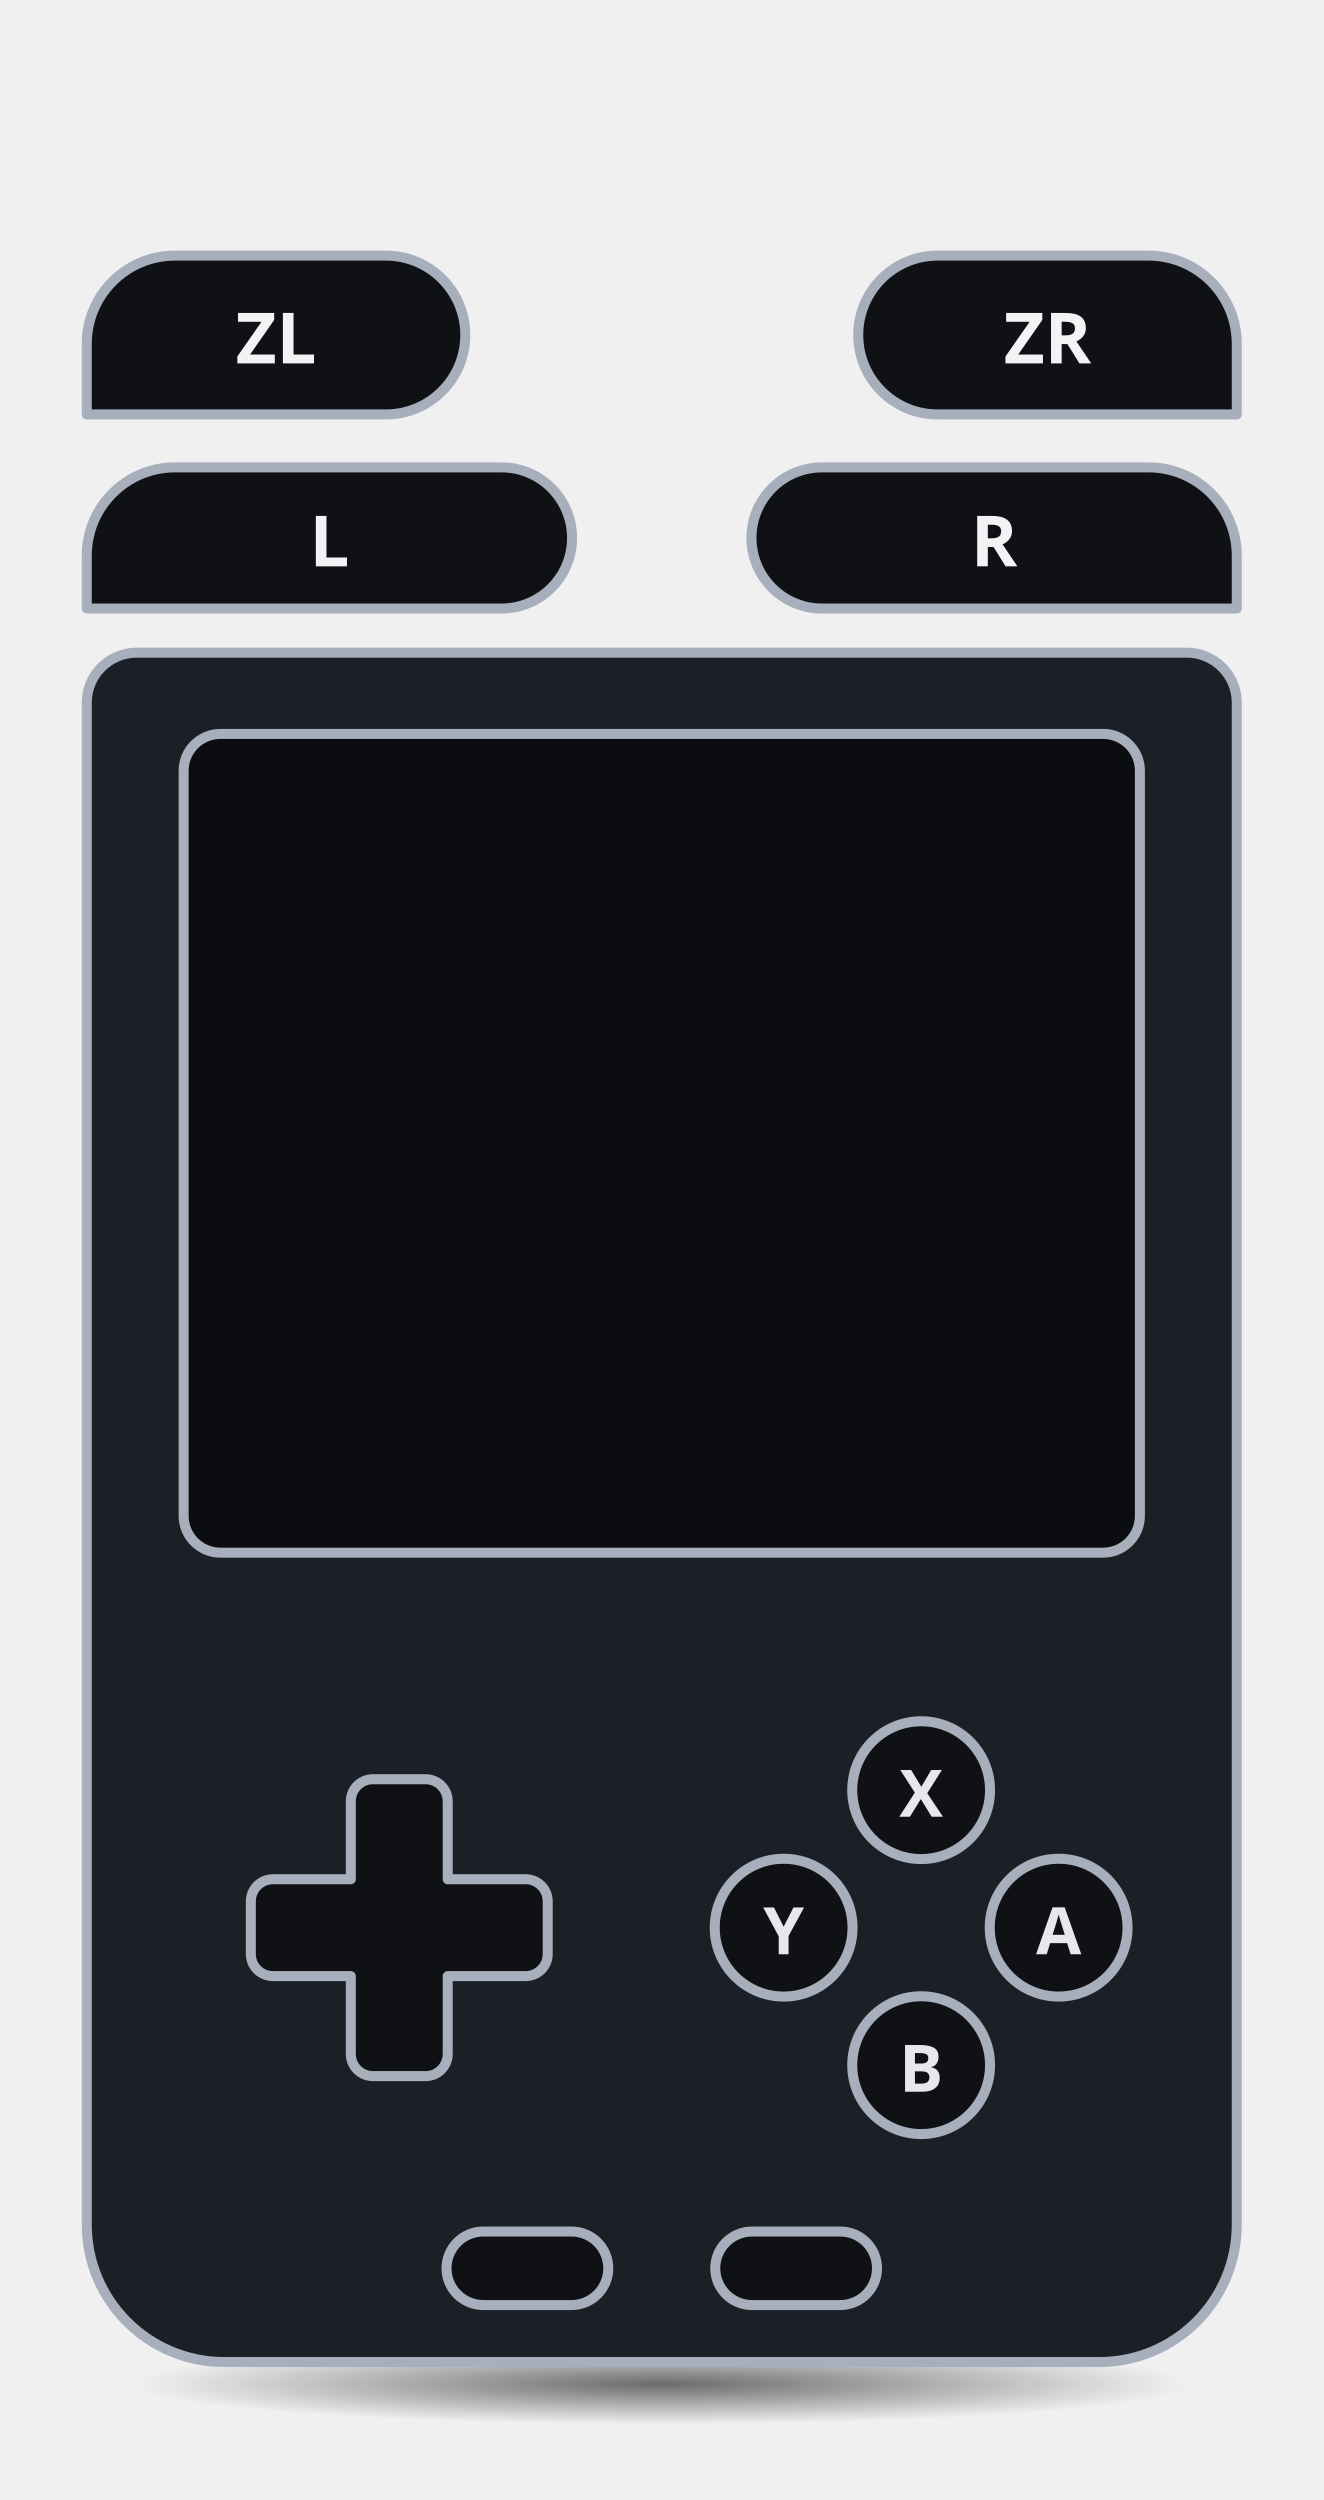
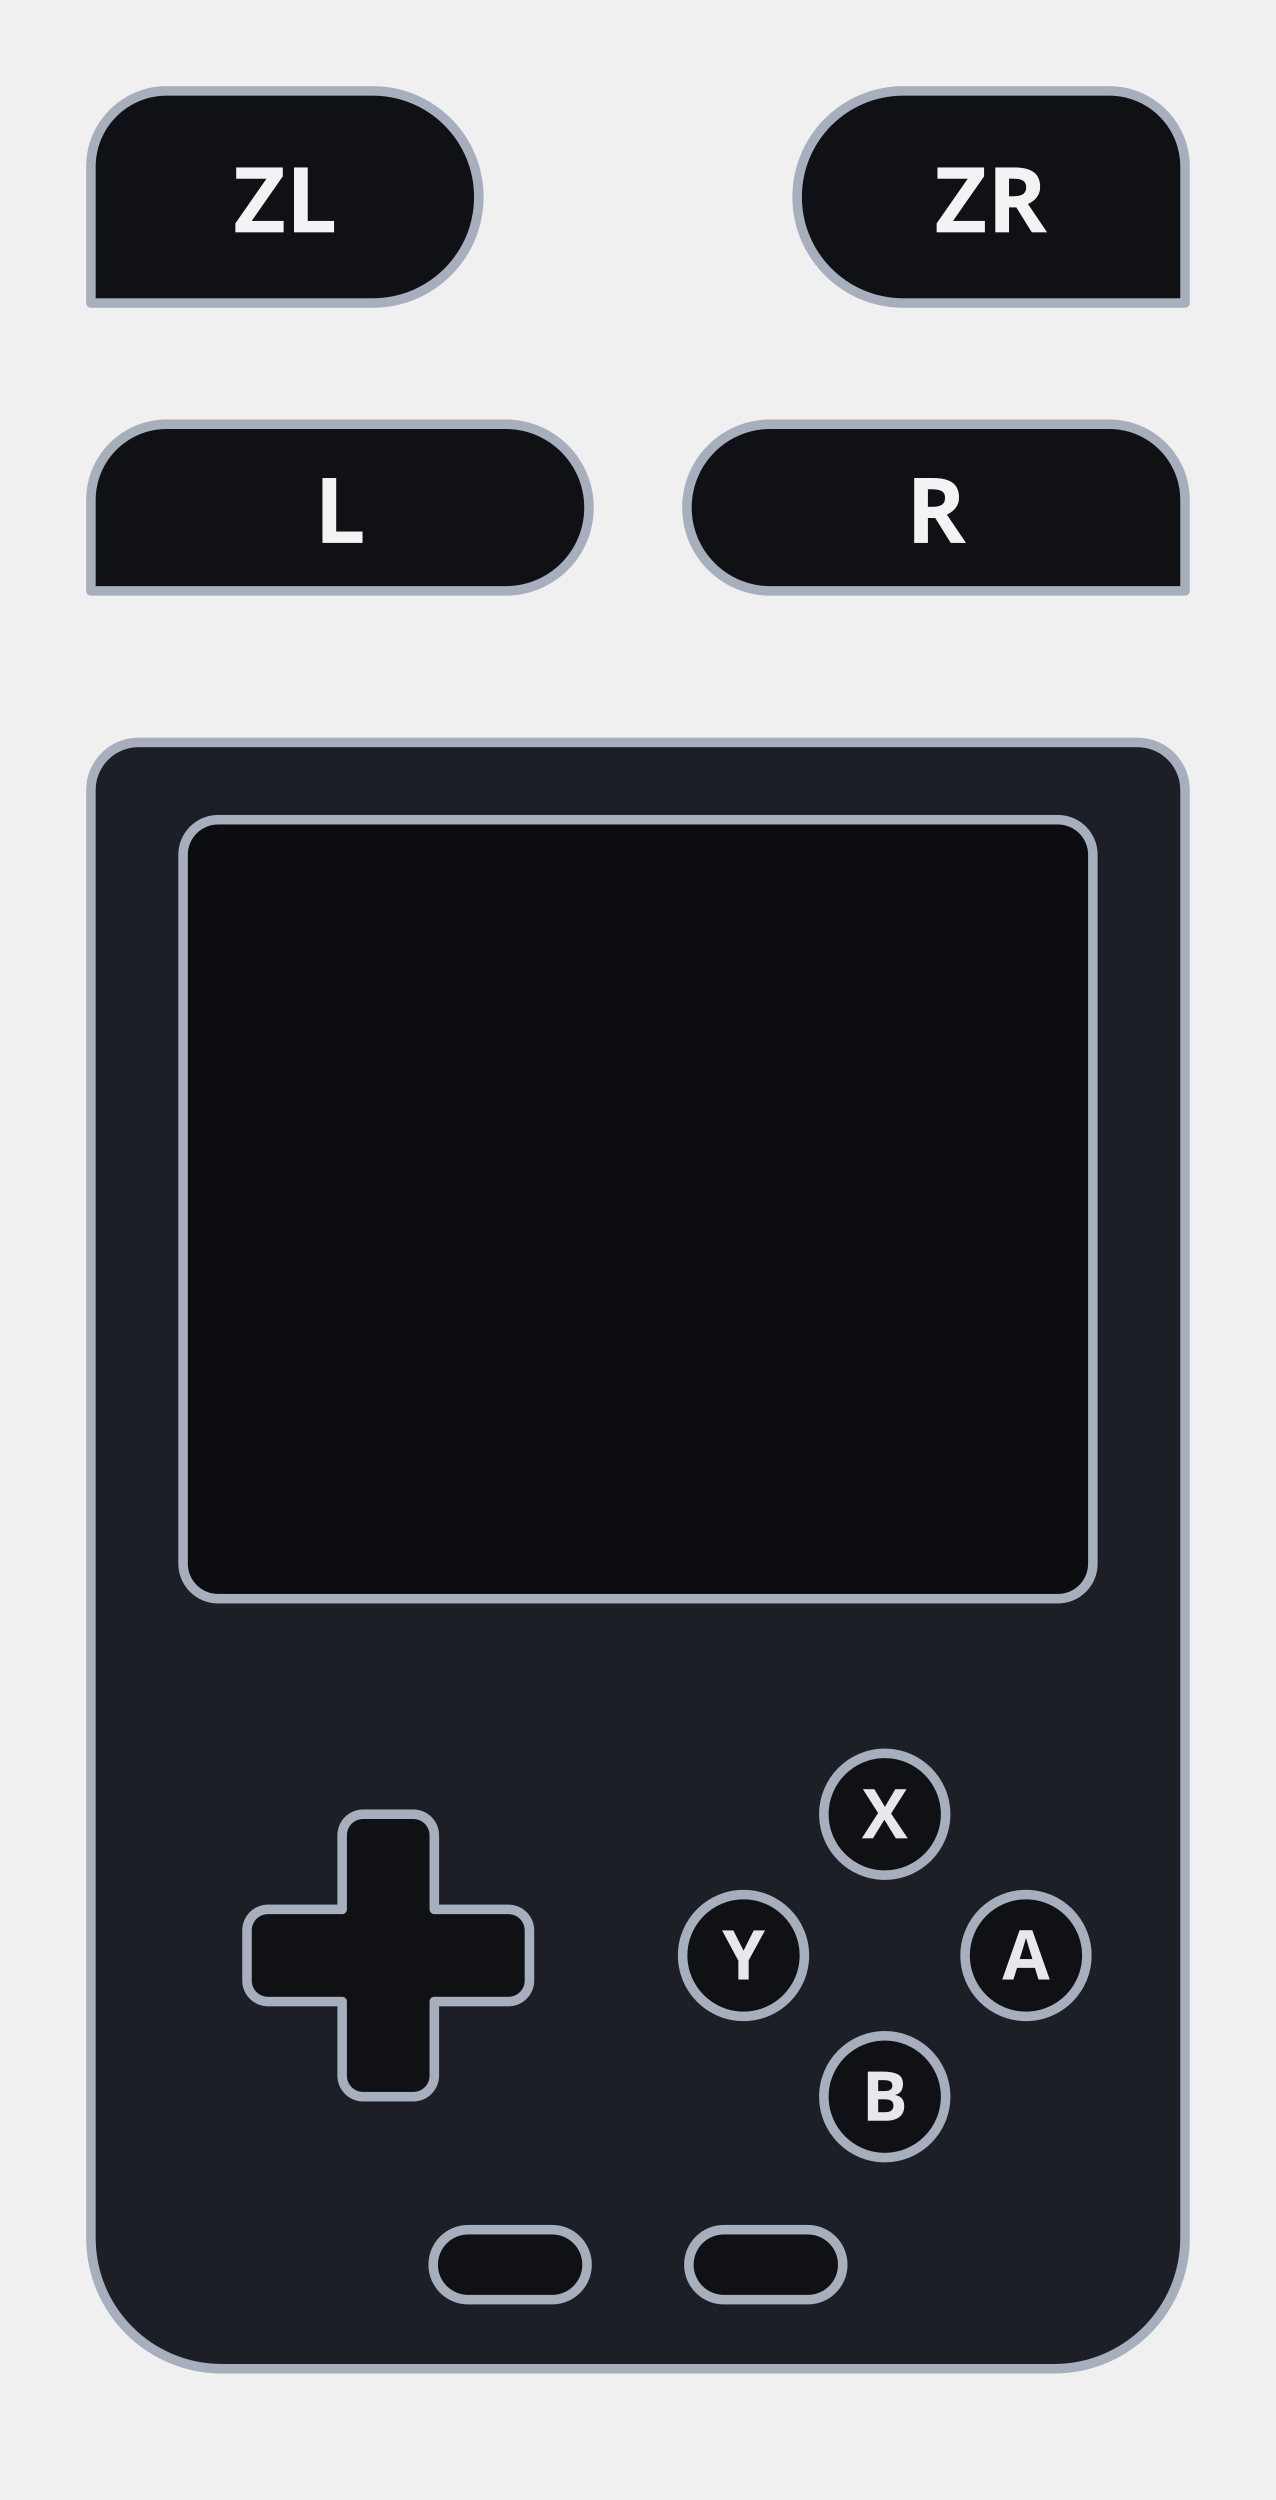
- <svg xmlns="http://www.w3.org/2000/svg" width="330" height="623.333" viewBox="0 -160 360 680" style="overflow:visible;display:block">
+ <svg xmlns="http://www.w3.org/2000/svg" width="334.382" height="655.167" viewBox="-2.39 -194.727 364.78 714.727" style="overflow:visible;display:block">
  <defs>
    <linearGradient id="pb" x1="0" y1="0" x2="0" y2="1">
      <stop offset="0" stop-color="#1C1F26" />
      <stop offset="1" stop-color="#1C1F26" />
    </linearGradient>
    <linearGradient id="rim" x1="0" y1="0" x2="0" y2="1">
-       <stop offset="0" stop-color="#fff" stop-opacity=".28" />
+       <stop offset="0" stop-color="#fff" stop-opacity=".16" />
      <stop offset=".35" stop-color="#fff" stop-opacity="0" />
    </linearGradient>
    <radialGradient id="floor">
      <stop offset="0" stop-color="#000" stop-opacity=".55" />
      <stop offset="1" stop-color="#000" stop-opacity="0" />
    </radialGradient>
  </defs>
-   <ellipse cx="180" cy="488.475" rx="143.98" ry="10.955" fill="url(#floor)" />
  <defs />
  <defs />
-   <path d="M37.2,17.525 H322.8 A13.6,13.6 0 0 1 336.4,31.125 V445.075 A37.4,37.4 0 0 1 299,482.475 H61 A37.4,37.4 0 0 1 23.6,445.075 V31.125 A13.6,13.6 0 0 1 37.2,17.525 Z" fill="url(#pb)" stroke="#A7AEBC" stroke-width="2.5" vector-effect="non-scaling-stroke" />
+   <path d="M37.2,17.525 H322.8 A13.6,13.6 0 0 1 336.4,31.125 V445.075 A37.4,37.4 0 0 1 299,482.475 H61 A37.4,37.4 0 0 1 23.6,445.075 V31.125 A13.6,13.6 0 0 1 37.2,17.525 Z" fill="#1C1F26" stroke="#A7AEBC" stroke-width="2.5" vector-effect="non-scaling-stroke" />
  <rect x="49.95" y="39.625" width="260.1" height="222.7" rx="10" fill="#0C0D11" stroke="#A7AEBC" stroke-width="2.5" vector-effect="non-scaling-stroke" />
  <clipPath id="dp232">
    <path d="M95.425,329.95 A6,6 0 0 1 101.425,323.95 H115.775 A6,6 0 0 1 121.775,329.95 V351.15 H142.975 A6,6 0 0 1 148.975,357.15 V371.5 A6,6 0 0 1 142.975,377.5 H121.775 V398.7 A6,6 0 0 1 115.775,404.7 H101.425 A6,6 0 0 1 95.425,398.7 V377.5 H74.225 A6,6 0 0 1 68.225,371.5 V357.15 A6,6 0 0 1 74.225,351.15 H95.425 Z" />
  </clipPath>
  <path d="M95.425,329.95 A6,6 0 0 1 101.425,323.95 H115.775 A6,6 0 0 1 121.775,329.95 V351.15 H142.975 A6,6 0 0 1 148.975,357.15 V371.5 A6,6 0 0 1 142.975,377.5 H121.775 V398.7 A6,6 0 0 1 115.775,404.7 H101.425 A6,6 0 0 1 95.425,398.7 V377.5 H74.225 A6,6 0 0 1 68.225,371.5 V357.15 A6,6 0 0 1 74.225,351.15 H95.425 Z" fill="#0F1115" stroke="#A7AEBC" stroke-width="2.5" vector-effect="non-scaling-stroke" stroke-linejoin="round" class="hDup24" display="none" />
  <rect x="95.425" y="323.95" width="26.35" height="27.2" fill="#72D6E8" clip-path="url(#dp232)" class="hDup25" display="none" />
  <path d="M95.425,329.95 A6,6 0 0 1 101.425,323.95 H115.775 A6,6 0 0 1 121.775,329.95 V351.15 H142.975 A6,6 0 0 1 148.975,357.15 V371.5 A6,6 0 0 1 142.975,377.5 H121.775 V398.7 A6,6 0 0 1 115.775,404.7 H101.425 A6,6 0 0 1 95.425,398.7 V377.5 H74.225 A6,6 0 0 1 68.225,371.5 V357.15 A6,6 0 0 1 74.225,351.15 H95.425 Z" fill="#0F1115" stroke="#A7AEBC" stroke-width="2.5" vector-effect="non-scaling-stroke" stroke-linejoin="round" class="hDdown27" display="none" />
  <rect x="95.425" y="377.5" width="26.35" height="27.2" fill="#72D6E8" clip-path="url(#dp232)" class="hDdown28" display="none" />
  <path d="M95.425,329.95 A6,6 0 0 1 101.425,323.95 H115.775 A6,6 0 0 1 121.775,329.95 V351.15 H142.975 A6,6 0 0 1 148.975,357.15 V371.5 A6,6 0 0 1 142.975,377.5 H121.775 V398.7 A6,6 0 0 1 115.775,404.7 H101.425 A6,6 0 0 1 95.425,398.7 V377.5 H74.225 A6,6 0 0 1 68.225,371.5 V357.15 A6,6 0 0 1 74.225,351.15 H95.425 Z" fill="#0F1115" stroke="#A7AEBC" stroke-width="2.5" vector-effect="non-scaling-stroke" stroke-linejoin="round" class="hDleft30" display="none" />
  <rect x="68.225" y="351.15" width="27.2" height="26.35" fill="#72D6E8" clip-path="url(#dp232)" class="hDleft31" display="none" />
  <path d="M95.425,329.95 A6,6 0 0 1 101.425,323.95 H115.775 A6,6 0 0 1 121.775,329.95 V351.15 H142.975 A6,6 0 0 1 148.975,357.15 V371.5 A6,6 0 0 1 142.975,377.5 H121.775 V398.7 A6,6 0 0 1 115.775,404.7 H101.425 A6,6 0 0 1 95.425,398.7 V377.5 H74.225 A6,6 0 0 1 68.225,371.5 V357.15 A6,6 0 0 1 74.225,351.15 H95.425 Z" fill="#0F1115" stroke="#A7AEBC" stroke-width="2.5" vector-effect="non-scaling-stroke" stroke-linejoin="round" class="hDright33" display="none" />
  <rect x="121.775" y="351.15" width="27.2" height="26.35" fill="#72D6E8" clip-path="url(#dp232)" class="hDright34" display="none" />
  <path d="M95.425,329.95 A6,6 0 0 1 101.425,323.95 H115.775 A6,6 0 0 1 121.775,329.95 V351.15 H142.975 A6,6 0 0 1 148.975,357.15 V371.5 A6,6 0 0 1 142.975,377.5 H121.775 V398.7 A6,6 0 0 1 115.775,404.7 H101.425 A6,6 0 0 1 95.425,398.7 V377.5 H74.225 A6,6 0 0 1 68.225,371.5 V357.15 A6,6 0 0 1 74.225,351.15 H95.425 Z" fill="#0F1115" stroke="#A7AEBC" stroke-width="2.5" vector-effect="non-scaling-stroke" stroke-linejoin="round" class="p8x26" />
  <mask id="Y_ring239m95" maskUnits="userSpaceOnUse" x="-5000" y="-5000" width="10000" height="10000">
    <rect x="-5000" y="-5000" width="10000" height="10000" fill="#fff" />
-     <circle cx="250.55" cy="326.925" r="18.742" fill="#000" stroke="#000" stroke-width="7.636" stroke-linejoin="round" />
+     <circle cx="250.55" cy="323.95" r="17.404" fill="#000" stroke="#000" stroke-width="7.636" stroke-linejoin="round" />
  </mask>
-   <circle cx="250.55" cy="326.925" r="18.742" fill="none" stroke="#72D6E8" stroke-width="13.091" stroke-linejoin="round" mask="url(#Y_ring239m95)" class="hY9" display="none" />
-   <circle cx="250.55" cy="326.925" r="18.742" fill="#0F1115" stroke="#A7AEBC" stroke-width="2.5" vector-effect="non-scaling-stroke" class="p3x10" />
-   <text x="250.55" y="327.925" fill="#E6E8EC" font-family="sans-serif" font-weight="700" font-size="17.805" text-anchor="middle" class="p3x11" dy="6.23">X</text>
+   <circle cx="250.55" cy="323.95" r="17.404" fill="none" stroke="#72D6E8" stroke-width="13.091" stroke-linejoin="round" mask="url(#Y_ring239m95)" class="hY9" display="none" />
+   <circle cx="250.55" cy="323.95" r="17.404" fill="#0F1115" stroke="#A7AEBC" stroke-width="2.5" vector-effect="non-scaling-stroke" class="p3x10" />
+   <text x="250.55" y="323.95" fill="#E6E8EC" font-family="sans-serif" font-weight="700" font-size="19.666" text-anchor="middle" class="p3x11" dy="6.88">X</text>
  <mask id="X_ring238m94" maskUnits="userSpaceOnUse" x="-5000" y="-5000" width="10000" height="10000">
    <rect x="-5000" y="-5000" width="10000" height="10000" fill="#fff" />
-     <circle cx="213.15" cy="364.325" r="18.742" fill="#000" stroke="#000" stroke-width="7.636" stroke-linejoin="round" />
+     <circle cx="210.175" cy="364.325" r="17.404" fill="#000" stroke="#000" stroke-width="7.636" stroke-linejoin="round" />
  </mask>
-   <circle cx="213.15" cy="364.325" r="18.742" fill="none" stroke="#72D6E8" stroke-width="13.091" stroke-linejoin="round" mask="url(#X_ring238m94)" class="hX6" display="none" />
-   <circle cx="213.15" cy="364.325" r="18.742" fill="#0F1115" stroke="#A7AEBC" stroke-width="2.5" vector-effect="non-scaling-stroke" class="p2x7" />
-   <text x="213.15" y="365.325" fill="#E6E8EC" font-family="sans-serif" font-weight="700" font-size="17.805" text-anchor="middle" class="p2x8" dy="6.23">Y</text>
+   <circle cx="210.175" cy="364.325" r="17.404" fill="none" stroke="#72D6E8" stroke-width="13.091" stroke-linejoin="round" mask="url(#X_ring238m94)" class="hX6" display="none" />
+   <circle cx="210.175" cy="364.325" r="17.404" fill="#0F1115" stroke="#A7AEBC" stroke-width="2.5" vector-effect="non-scaling-stroke" class="p2x7" />
+   <text x="210.175" y="364.325" fill="#E6E8EC" font-family="sans-serif" font-weight="700" font-size="19.666" text-anchor="middle" class="p2x8" dy="6.88">Y</text>
  <mask id="B_ring237m93" maskUnits="userSpaceOnUse" x="-5000" y="-5000" width="10000" height="10000">
    <rect x="-5000" y="-5000" width="10000" height="10000" fill="#fff" />
-     <circle cx="287.95" cy="364.325" r="18.742" fill="#000" stroke="#000" stroke-width="7.636" stroke-linejoin="round" />
+     <circle cx="290.925" cy="364.325" r="17.404" fill="#000" stroke="#000" stroke-width="7.636" stroke-linejoin="round" />
  </mask>
-   <circle cx="287.95" cy="364.325" r="18.742" fill="none" stroke="#72D6E8" stroke-width="13.091" stroke-linejoin="round" mask="url(#B_ring237m93)" class="hB3" display="none" />
-   <circle cx="287.95" cy="364.325" r="18.742" fill="#0F1115" stroke="#A7AEBC" stroke-width="2.5" vector-effect="non-scaling-stroke" class="p1x4" />
-   <text x="287.95" y="365.325" fill="#E6E8EC" font-family="sans-serif" font-weight="700" font-size="17.805" text-anchor="middle" class="p1x5" dy="6.23">A</text>
+   <circle cx="290.925" cy="364.325" r="17.404" fill="none" stroke="#72D6E8" stroke-width="13.091" stroke-linejoin="round" mask="url(#B_ring237m93)" class="hB3" display="none" />
+   <circle cx="290.925" cy="364.325" r="17.404" fill="#0F1115" stroke="#A7AEBC" stroke-width="2.5" vector-effect="non-scaling-stroke" class="p1x4" />
+   <text x="290.925" y="364.325" fill="#E6E8EC" font-family="sans-serif" font-weight="700" font-size="19.666" text-anchor="middle" class="p1x5" dy="6.88">A</text>
  <mask id="A_ring236m92" maskUnits="userSpaceOnUse" x="-5000" y="-5000" width="10000" height="10000">
    <rect x="-5000" y="-5000" width="10000" height="10000" fill="#fff" />
-     <circle cx="250.55" cy="401.725" r="18.742" fill="#000" stroke="#000" stroke-width="7.636" stroke-linejoin="round" />
+     <circle cx="250.55" cy="404.7" r="17.404" fill="#000" stroke="#000" stroke-width="7.636" stroke-linejoin="round" />
  </mask>
-   <circle cx="250.55" cy="401.725" r="18.742" fill="none" stroke="#72D6E8" stroke-width="13.091" stroke-linejoin="round" mask="url(#A_ring236m92)" class="hA0" display="none" />
-   <circle cx="250.55" cy="401.725" r="18.742" fill="#0F1115" stroke="#A7AEBC" stroke-width="2.5" vector-effect="non-scaling-stroke" class="p0x1" />
-   <text x="250.55" y="402.725" fill="#E6E8EC" font-family="sans-serif" font-weight="700" font-size="17.805" text-anchor="middle" class="p0x2" dy="6.23">B</text>
+   <circle cx="250.55" cy="404.7" r="17.404" fill="none" stroke="#72D6E8" stroke-width="13.091" stroke-linejoin="round" mask="url(#A_ring236m92)" class="hA0" display="none" />
+   <circle cx="250.55" cy="404.7" r="17.404" fill="#0F1115" stroke="#A7AEBC" stroke-width="2.5" vector-effect="non-scaling-stroke" class="p0x1" />
+   <text x="250.55" y="404.7" fill="#E6E8EC" font-family="sans-serif" font-weight="700" font-size="19.666" text-anchor="middle" class="p0x2" dy="6.88">B</text>
  <mask id="SELECT_ring251m101" maskUnits="userSpaceOnUse" x="-5000" y="-5000" width="10000" height="10000">
    <rect x="-5000" y="-5000" width="10000" height="10000" fill="#fff" />
-     <rect x="121.45" y="446.975" width="44" height="20" rx="10" fill="#000" stroke="#000" stroke-width="7.636" stroke-linejoin="round" />
+     <rect x="121.45" y="442.725" width="44" height="20" rx="10" fill="#000" stroke="#000" stroke-width="7.636" stroke-linejoin="round" />
  </mask>
-   <rect x="121.45" y="446.975" width="44" height="20" rx="10" fill="none" stroke="#72D6E8" stroke-width="13.091" stroke-linejoin="round" mask="url(#SELECT_ring251m101)" class="hSELECT38" display="none" />
-   <rect x="121.45" y="446.975" width="44" height="20" rx="10" fill="#0F1115" stroke="#A7AEBC" stroke-width="2.5" vector-effect="non-scaling-stroke" class="p13x39" />
+   <rect x="121.45" y="442.725" width="44" height="20" rx="10" fill="none" stroke="#72D6E8" stroke-width="13.091" stroke-linejoin="round" mask="url(#SELECT_ring251m101)" class="hSELECT38" display="none" />
+   <rect x="121.45" y="442.725" width="44" height="20" rx="10" fill="#0F1115" stroke="#A7AEBC" stroke-width="2.5" vector-effect="non-scaling-stroke" class="p13x39" />
  <mask id="START_ring250m100" maskUnits="userSpaceOnUse" x="-5000" y="-5000" width="10000" height="10000">
    <rect x="-5000" y="-5000" width="10000" height="10000" fill="#fff" />
-     <rect x="194.55" y="446.975" width="44" height="20" rx="10" fill="#000" stroke="#000" stroke-width="7.636" stroke-linejoin="round" />
+     <rect x="194.55" y="442.725" width="44" height="20" rx="10" fill="#000" stroke="#000" stroke-width="7.636" stroke-linejoin="round" />
  </mask>
-   <rect x="194.55" y="446.975" width="44" height="20" rx="10" fill="none" stroke="#72D6E8" stroke-width="13.091" stroke-linejoin="round" mask="url(#START_ring250m100)" class="hSTART36" display="none" />
-   <rect x="194.55" y="446.975" width="44" height="20" rx="10" fill="#0F1115" stroke="#A7AEBC" stroke-width="2.5" vector-effect="non-scaling-stroke" class="p12x37" />
+   <rect x="194.55" y="442.725" width="44" height="20" rx="10" fill="none" stroke="#72D6E8" stroke-width="13.091" stroke-linejoin="round" mask="url(#START_ring250m100)" class="hSTART36" display="none" />
+   <rect x="194.55" y="442.725" width="44" height="20" rx="10" fill="#0F1115" stroke="#A7AEBC" stroke-width="2.5" vector-effect="non-scaling-stroke" class="p12x37" />
  <mask id="LB_ring240m96" maskUnits="userSpaceOnUse" x="-5000" y="-5000" width="10000" height="10000">
    <rect x="-5000" y="-5000" width="10000" height="10000" fill="#fff" />
-     <path d="M23.6,5.525 V-8.875 A24,24 0 0 1 47.6,-32.875 H136.4 A19.2,19.2 0 0 1 136.4,5.525 Z" fill="#000" stroke="#000" stroke-width="7.636" stroke-linejoin="round" />
+     <path d="M23.6,-25.792 V-51.782 A21.658,21.658 0 0 1 45.258,-73.44 H142.176 A23.824,23.824 0 0 1 142.176,-25.792 Z" fill="#000" stroke="#000" stroke-width="7.636" stroke-linejoin="round" />
  </mask>
-   <path d="M23.6,5.525 V-8.875 A24,24 0 0 1 47.6,-32.875 H136.4 A19.2,19.2 0 0 1 136.4,5.525 Z" fill="none" stroke="#72D6E8" stroke-width="13.091" stroke-linejoin="round" mask="url(#LB_ring240m96)" class="hLB12" display="none" />
-   <path d="M23.6,5.525 V-8.875 A24,24 0 0 1 47.6,-32.875 H136.4 A19.2,19.2 0 0 1 136.4,5.525 Z" fill="#0F1115" stroke="#A7AEBC" stroke-width="2.5" vector-effect="non-scaling-stroke" stroke-linejoin="round" class="p4x13" />
-   <text x="89.6" y="-12.675" fill="#F2F3F5" font-family="sans-serif" font-weight="700" font-size="19.2" text-anchor="middle" class="p4x14" dy="6.72">L</text>
+   <path d="M23.6,-25.792 V-51.782 A21.658,21.658 0 0 1 45.258,-73.44 H142.176 A23.824,23.824 0 0 1 142.176,-25.792 Z" fill="none" stroke="#72D6E8" stroke-width="13.091" stroke-linejoin="round" mask="url(#LB_ring240m96)" class="hLB12" display="none" />
+   <path d="M23.6,-25.792 V-51.782 A21.658,21.658 0 0 1 45.258,-73.44 H142.176 A23.824,23.824 0 0 1 142.176,-25.792 Z" fill="#0F1115" stroke="#A7AEBC" stroke-width="2.5" vector-effect="non-scaling-stroke" stroke-linejoin="round" class="p4x13" />
+   <text x="94.8" y="-48.616" fill="#F2F3F5" font-family="sans-serif" font-weight="700" font-size="25.99" text-anchor="middle" class="p4x14" dy="9.10">L</text>
  <mask id="LT_ring242m98" maskUnits="userSpaceOnUse" x="-5000" y="-5000" width="10000" height="10000">
    <rect x="-5000" y="-5000" width="10000" height="10000" fill="#fff" />
-     <path d="M23.6,-47.275 V-66.475 A24,24 0 0 1 47.6,-90.475 H104.96 A21.6,21.6 0 0 1 104.96,-47.275 Z" fill="#000" stroke="#000" stroke-width="7.636" stroke-linejoin="round" />
+     <path d="M23.6,-108.094 V-147.079 A21.658,21.658 0 0 1 45.258,-168.737 H104.35 A30.322,30.322 0 0 1 104.35,-108.094 Z" fill="#000" stroke="#000" stroke-width="7.636" stroke-linejoin="round" />
  </mask>
-   <path d="M23.6,-47.275 V-66.475 A24,24 0 0 1 47.6,-90.475 H104.96 A21.6,21.6 0 0 1 104.96,-47.275 Z" fill="none" stroke="#72D6E8" stroke-width="13.091" stroke-linejoin="round" mask="url(#LT_ring242m98)" class="hLT18" display="none" />
-   <path d="M23.6,-47.275 V-66.475 A24,24 0 0 1 47.6,-90.475 H104.96 A21.6,21.6 0 0 1 104.96,-47.275 Z" fill="#0F1115" stroke="#A7AEBC" stroke-width="2.5" vector-effect="non-scaling-stroke" stroke-linejoin="round" class="p6x19" />
-   <text x="75.08" y="-67.875" fill="#F2F3F5" font-family="sans-serif" font-weight="700" font-size="19.2" text-anchor="middle" class="p6x20" dy="6.72">ZL</text>
+   <path d="M23.6,-108.094 V-147.079 A21.658,21.658 0 0 1 45.258,-168.737 H104.35 A30.322,30.322 0 0 1 104.35,-108.094 Z" fill="none" stroke="#72D6E8" stroke-width="13.091" stroke-linejoin="round" mask="url(#LT_ring242m98)" class="hLT18" display="none" />
+   <path d="M23.6,-108.094 V-147.079 A21.658,21.658 0 0 1 45.258,-168.737 H104.35 A30.322,30.322 0 0 1 104.35,-108.094 Z" fill="#0F1115" stroke="#A7AEBC" stroke-width="2.5" vector-effect="non-scaling-stroke" stroke-linejoin="round" class="p6x19" />
+   <text x="79.136" y="-137.416" fill="#F2F3F5" font-family="sans-serif" font-weight="700" font-size="25.99" text-anchor="middle" class="p6x20" dy="9.10">ZL</text>
  <mask id="RB_ring241m97" maskUnits="userSpaceOnUse" x="-5000" y="-5000" width="10000" height="10000">
    <rect x="-5000" y="-5000" width="10000" height="10000" fill="#fff" />
-     <path d="M336.4,5.525 V-8.875 A24,24 0 0 0 312.4,-32.875 H223.6 A19.2,19.2 0 0 0 223.6,5.525 Z" fill="#000" stroke="#000" stroke-width="7.636" stroke-linejoin="round" />
+     <path d="M336.4,-25.792 V-51.782 A21.658,21.658 0 0 0 314.742,-73.44 H217.824 A23.824,23.824 0 0 0 217.824,-25.792 Z" fill="#000" stroke="#000" stroke-width="7.636" stroke-linejoin="round" />
  </mask>
-   <path d="M336.4,5.525 V-8.875 A24,24 0 0 0 312.4,-32.875 H223.6 A19.2,19.2 0 0 0 223.6,5.525 Z" fill="none" stroke="#72D6E8" stroke-width="13.091" stroke-linejoin="round" mask="url(#RB_ring241m97)" class="hRB15" display="none" />
-   <path d="M336.4,5.525 V-8.875 A24,24 0 0 0 312.4,-32.875 H223.6 A19.2,19.2 0 0 0 223.6,5.525 Z" fill="#0F1115" stroke="#A7AEBC" stroke-width="2.5" vector-effect="non-scaling-stroke" stroke-linejoin="round" class="p5x16" />
-   <text x="270.4" y="-12.675" fill="#F2F3F5" font-family="sans-serif" font-weight="700" font-size="19.2" text-anchor="middle" class="p5x17" dy="6.72">R</text>
+   <path d="M336.4,-25.792 V-51.782 A21.658,21.658 0 0 0 314.742,-73.44 H217.824 A23.824,23.824 0 0 0 217.824,-25.792 Z" fill="none" stroke="#72D6E8" stroke-width="13.091" stroke-linejoin="round" mask="url(#RB_ring241m97)" class="hRB15" display="none" />
+   <path d="M336.4,-25.792 V-51.782 A21.658,21.658 0 0 0 314.742,-73.44 H217.824 A23.824,23.824 0 0 0 217.824,-25.792 Z" fill="#0F1115" stroke="#A7AEBC" stroke-width="2.5" vector-effect="non-scaling-stroke" stroke-linejoin="round" class="p5x16" />
+   <text x="265.2" y="-48.616" fill="#F2F3F5" font-family="sans-serif" font-weight="700" font-size="25.99" text-anchor="middle" class="p5x17" dy="9.10">R</text>
  <mask id="RT_ring243m99" maskUnits="userSpaceOnUse" x="-5000" y="-5000" width="10000" height="10000">
    <rect x="-5000" y="-5000" width="10000" height="10000" fill="#fff" />
-     <path d="M336.4,-47.275 V-66.475 A24,24 0 0 0 312.4,-90.475 H255.04 A21.6,21.6 0 0 0 255.04,-47.275 Z" fill="#000" stroke="#000" stroke-width="7.636" stroke-linejoin="round" />
+     <path d="M336.4,-108.094 V-147.079 A21.658,21.658 0 0 0 314.742,-168.737 H255.65 A30.322,30.322 0 0 0 255.65,-108.094 Z" fill="#000" stroke="#000" stroke-width="7.636" stroke-linejoin="round" />
  </mask>
-   <path d="M336.4,-47.275 V-66.475 A24,24 0 0 0 312.4,-90.475 H255.04 A21.6,21.6 0 0 0 255.04,-47.275 Z" fill="none" stroke="#72D6E8" stroke-width="13.091" stroke-linejoin="round" mask="url(#RT_ring243m99)" class="hRT21" display="none" />
-   <path d="M336.4,-47.275 V-66.475 A24,24 0 0 0 312.4,-90.475 H255.04 A21.6,21.6 0 0 0 255.04,-47.275 Z" fill="#0F1115" stroke="#A7AEBC" stroke-width="2.5" vector-effect="non-scaling-stroke" stroke-linejoin="round" class="p7x22" />
-   <text x="284.92" y="-67.875" fill="#F2F3F5" font-family="sans-serif" font-weight="700" font-size="19.2" text-anchor="middle" class="p7x23" dy="6.72">ZR</text>
+   <path d="M336.4,-108.094 V-147.079 A21.658,21.658 0 0 0 314.742,-168.737 H255.65 A30.322,30.322 0 0 0 255.65,-108.094 Z" fill="none" stroke="#72D6E8" stroke-width="13.091" stroke-linejoin="round" mask="url(#RT_ring243m99)" class="hRT21" display="none" />
+   <path d="M336.4,-108.094 V-147.079 A21.658,21.658 0 0 0 314.742,-168.737 H255.65 A30.322,30.322 0 0 0 255.65,-108.094 Z" fill="#0F1115" stroke="#A7AEBC" stroke-width="2.5" vector-effect="non-scaling-stroke" stroke-linejoin="round" class="p7x22" />
+   <text x="280.864" y="-137.416" fill="#F2F3F5" font-family="sans-serif" font-weight="700" font-size="25.99" text-anchor="middle" class="p7x23" dy="9.10">ZR</text>
</svg>
